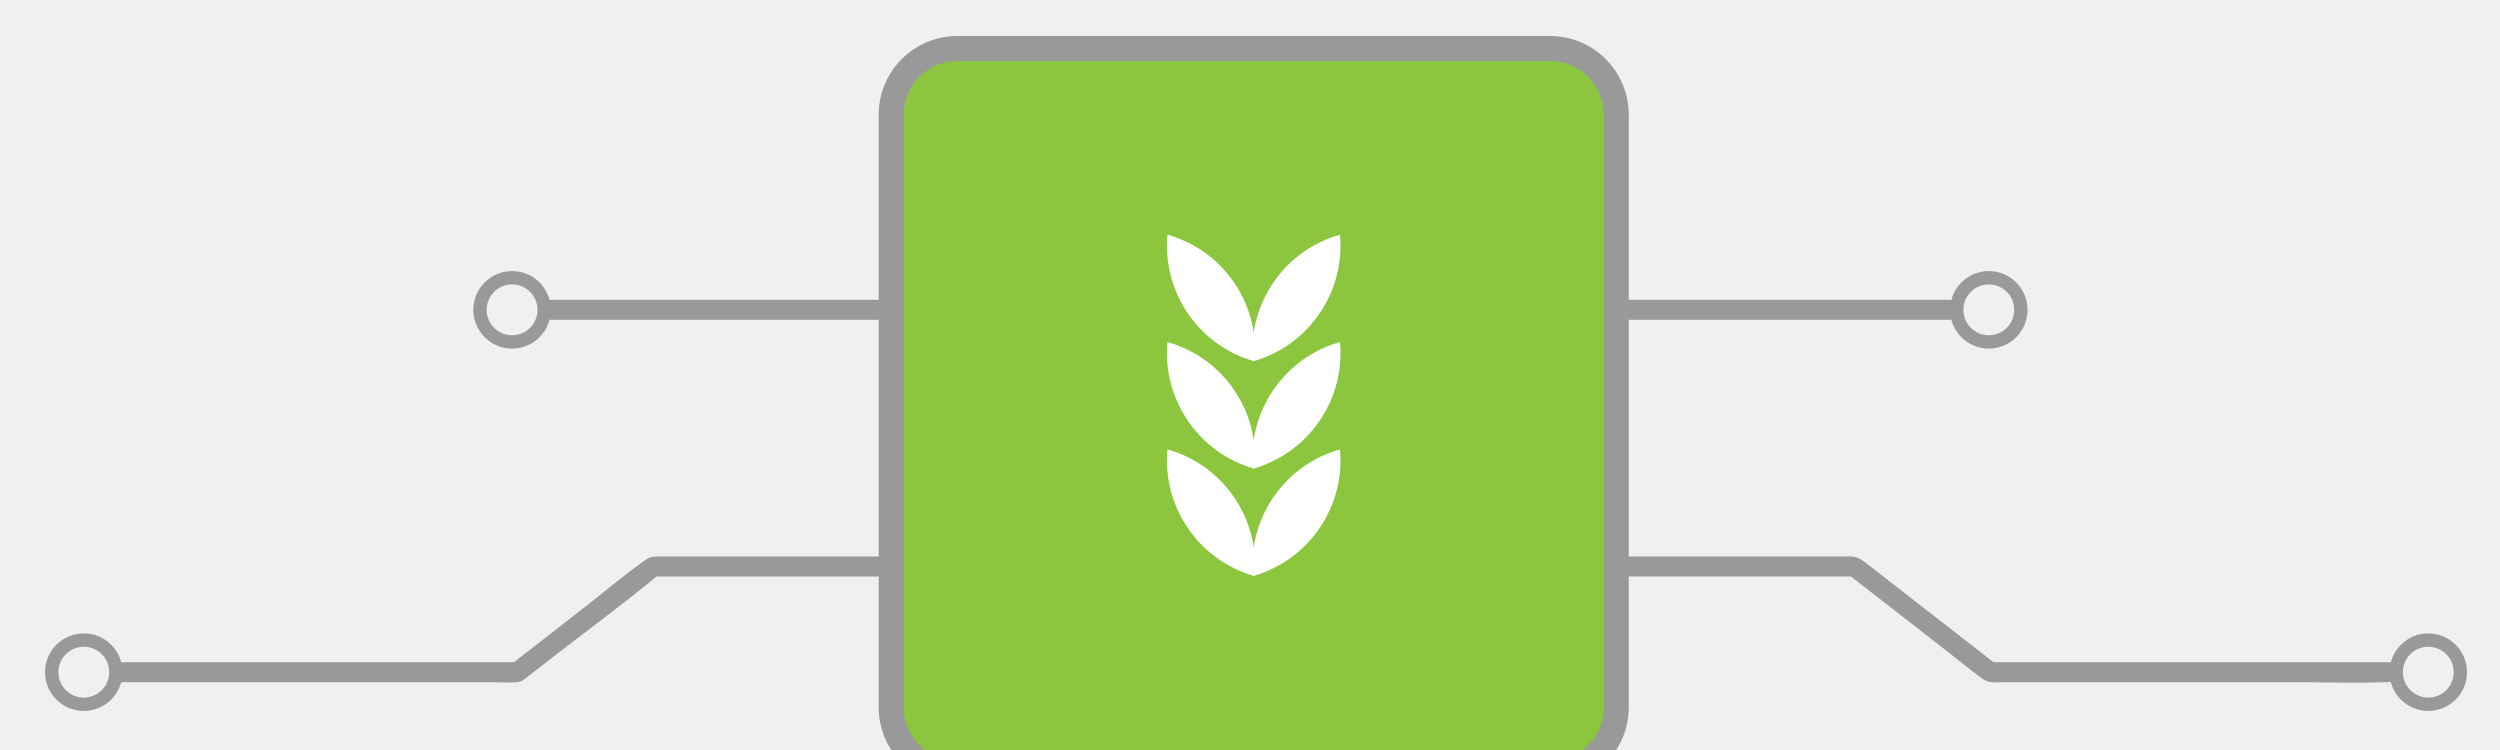
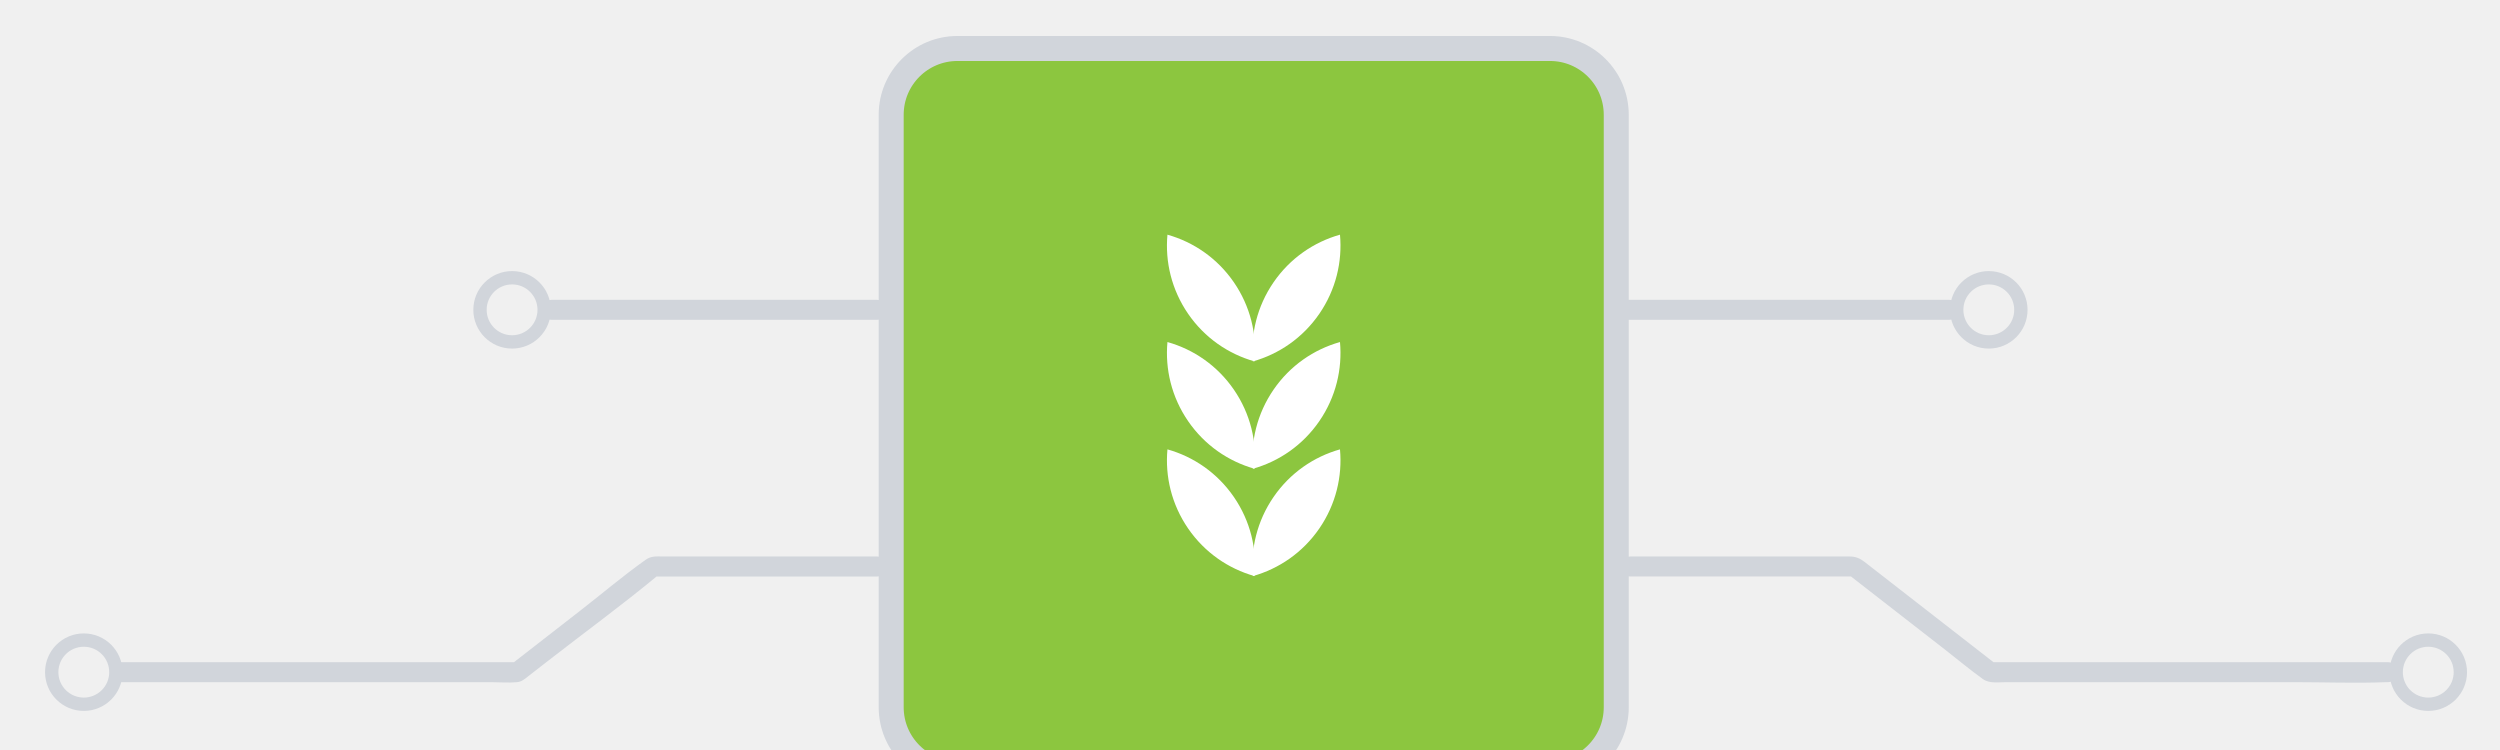
<svg xmlns="http://www.w3.org/2000/svg" id="Capa_1" version="1.1" viewBox="380 270 1500 450">
  <defs>
    <style>
      .st0 {
-         fill: gray;
+         fill: #e5e7eb;
        font-family: Roboto-Light, Roboto;
        font-size: 209.32px;
        font-weight: 300;
      }

      .st1 {
        fill: none;
        stroke-width: 8px;
      }

      .st1, .st2 {
-         stroke: #999;
+         stroke: #d1d5db;
        stroke-miterlimit: 10;
      }

      .st2 {
        fill: #8cc63f;
        stroke-width: 15px;
      }

      .st3 {
+         fill: #ffffff;
        font-family: Anta-Regular, Anta;
        font-size: 638.32px;
      }

      .st4 {
        fill: #fff;
      }

      .st5 {
-         fill: #999;
+         fill: #d1d5db;
      }
    </style>
  </defs>
  <g>
    <g>
      <g>
        <rect class="st2" x="968.75" y="358.77" width="326.96" height="315.68" rx="37.93" ry="37.93" />
        <rect class="st2" x="914.71" y="299.09" width="435.04" height="435.04" rx="39.76" ry="39.76" />
      </g>
      <g>
        <path class="st4" d="M1144.13,439.38c-9.93,14.46-13.88,31.25-12.39,47.46,15.66-4.41,29.92-14.11,39.86-28.57,9.93-14.46,13.88-31.25,12.39-47.46-15.66,4.41-29.92,14.11-39.86,28.57Z" />
        <path class="st4" d="M1144.13,503.79c-9.93,14.46-13.88,31.25-12.39,47.46,15.66-4.41,29.92-14.11,39.86-28.57,9.93-14.46,13.88-31.25,12.39-47.46-15.66,4.41-29.92,14.11-39.86,28.57Z" />
        <path class="st4" d="M1144.13,568.19c-9.93,14.46-13.88,31.25-12.39,47.46,15.66-4.41,29.92-14.11,39.86-28.57,9.93-14.46,13.88-31.25,12.39-47.46-15.66,4.41-29.92,14.11-39.86,28.57Z" />
        <g>
          <path class="st4" d="M1120.33,439.38c9.93,14.46,13.88,31.25,12.39,47.46-15.66-4.41-29.92-14.11-39.86-28.57-9.93-14.46-13.88-31.25-12.39-47.46,15.66,4.41,29.92,14.11,39.86,28.57Z" />
          <path class="st4" d="M1120.33,503.79c9.93,14.46,13.88,31.25,12.39,47.46-15.66-4.41-29.92-14.11-39.86-28.57-9.93-14.46-13.88-31.25-12.39-47.46,15.66,4.41,29.92,14.11,39.86,28.57Z" />
          <path class="st4" d="M1120.33,568.19c9.93,14.46,13.88,31.25,12.39,47.46-15.66-4.41-29.92-14.11-39.86-28.57-9.93-14.46-13.88-31.25-12.39-47.46,15.66,4.41,29.92,14.11,39.86,28.57Z" />
        </g>
      </g>
    </g>
    <g>
      <path class="st5" d="M1354.26,461.9h195.26c7.72,0,7.73-12,0-12h-195.26c-7.72,0-7.73,12,0,12h0Z" />
      <circle class="st1" cx="1573.28" cy="455.9" r="19.25" />
    </g>
    <g>
      <path class="st5" d="M906.27,449.9c-22.05,0-44.1,0-66.15,0-34.96,0-69.92,0-104.88,0-8.07,0-16.15,0-24.22,0s-7.73,12,0,12c22.05,0,44.1,0,66.15,0,34.96,0,69.92,0,104.88,0,8.07,0,16.15,0,24.22,0s7.73-12,0-12h0Z" />
      <circle class="st1" cx="687.25" cy="455.9" r="19.25" />
    </g>
    <g>
      <path class="st5" d="M1358.19,615.89h134.38l-4.24-1.76c19.46,15.14,38.92,30.27,58.38,45.41,7.65,5.95,15.13,12.22,22.99,17.88,3.95,2.84,9.44,1.88,14.11,1.88h172.12c18.57,0,37.31.73,55.88,0,.28-.01.57,0,.85,0,7.72,0,7.73-12,0-12h-238.56l4.24,1.76c-26.51-20.62-53.02-41.23-79.52-61.85-2.9-2.26-5.44-3.32-9.1-3.32h-131.53c-7.72,0-7.73,12,0,12h0Z" />
      <circle class="st1" cx="1836.96" cy="673.3" r="19.25" />
    </g>
    <g>
      <path class="st5" d="M906.27,603.89c-34.86,0-69.73,0-104.59,0-7.82,0-15.63,0-23.45,0-4.15,0-7.38-.49-10.93,2.04-13.46,9.57-26.19,20.37-39.23,30.51-13.98,10.88-27.97,21.75-41.95,32.63l4.24-1.76c-26.97,0-53.94,0-80.91,0-42.64,0-85.28,0-127.92,0-9.91,0-19.82,0-29.72,0-7.72,0-7.73,12,0,12,15.28,0,30.56,0,45.85,0,31.94,0,63.87,0,95.81,0,27.07,0,54.15,0,81.22,0,5.09,0,10.44.47,15.52,0,2.9-.27,4.8-2.06,6.99-3.76l11.83-9.2c21.84-16.99,44.31-33.39,65.62-51.04.49-.41,1.01-.78,1.51-1.17l-4.24,1.76c39.23,0,78.46,0,117.69,0,5.56,0,11.13,0,16.69,0,7.72,0,7.73-12,0-12h0Z" />
      <circle class="st1" cx="430.28" cy="673.3" r="19.25" />
    </g>
  </g>
</svg>
